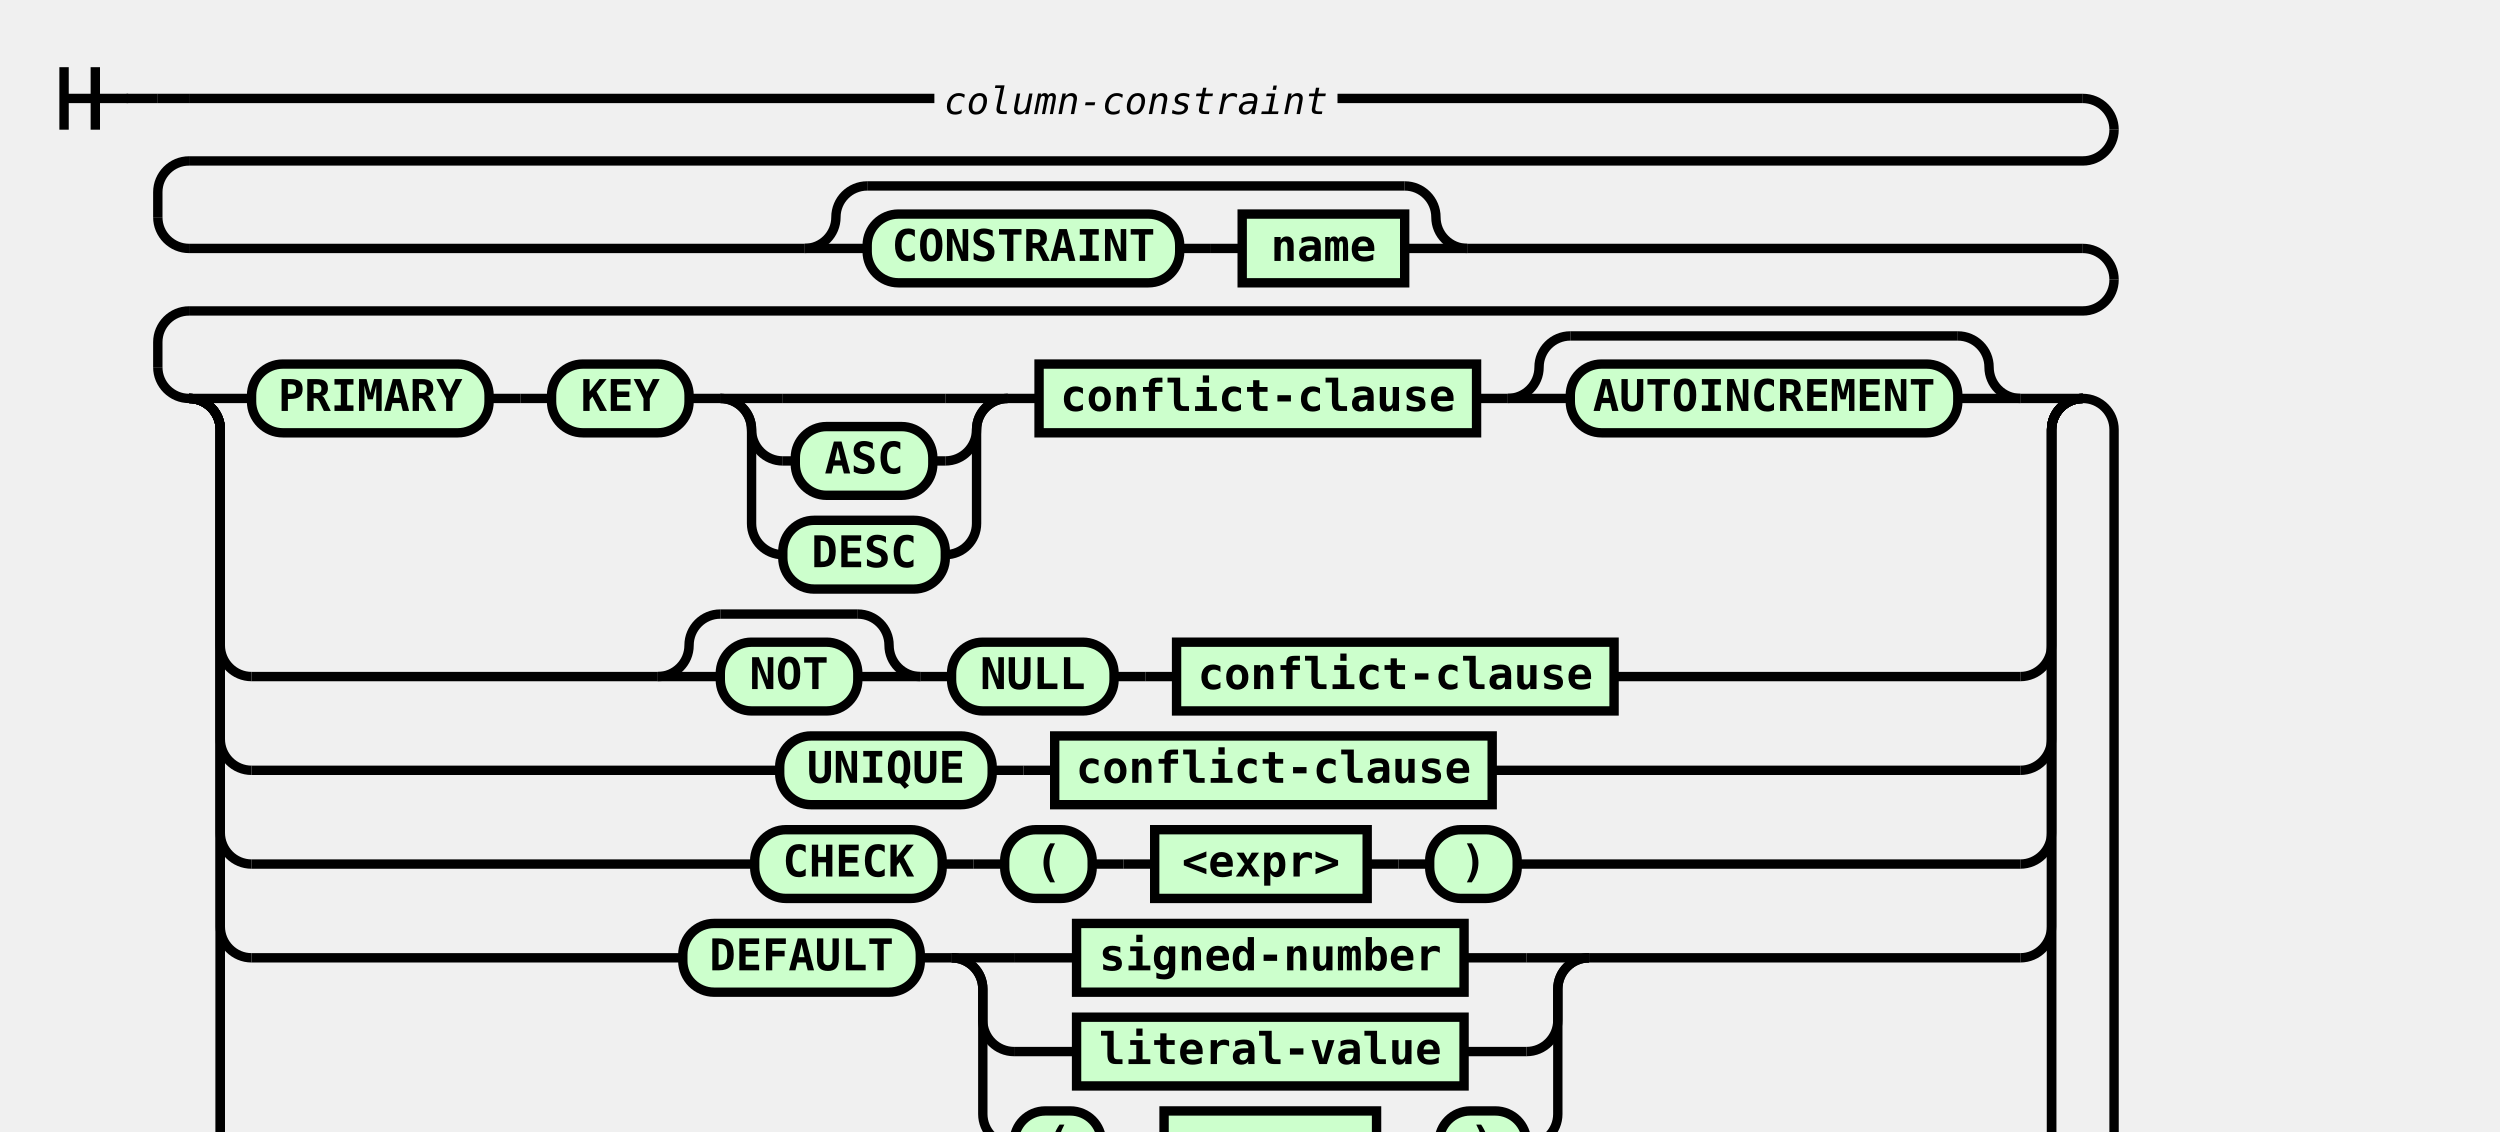
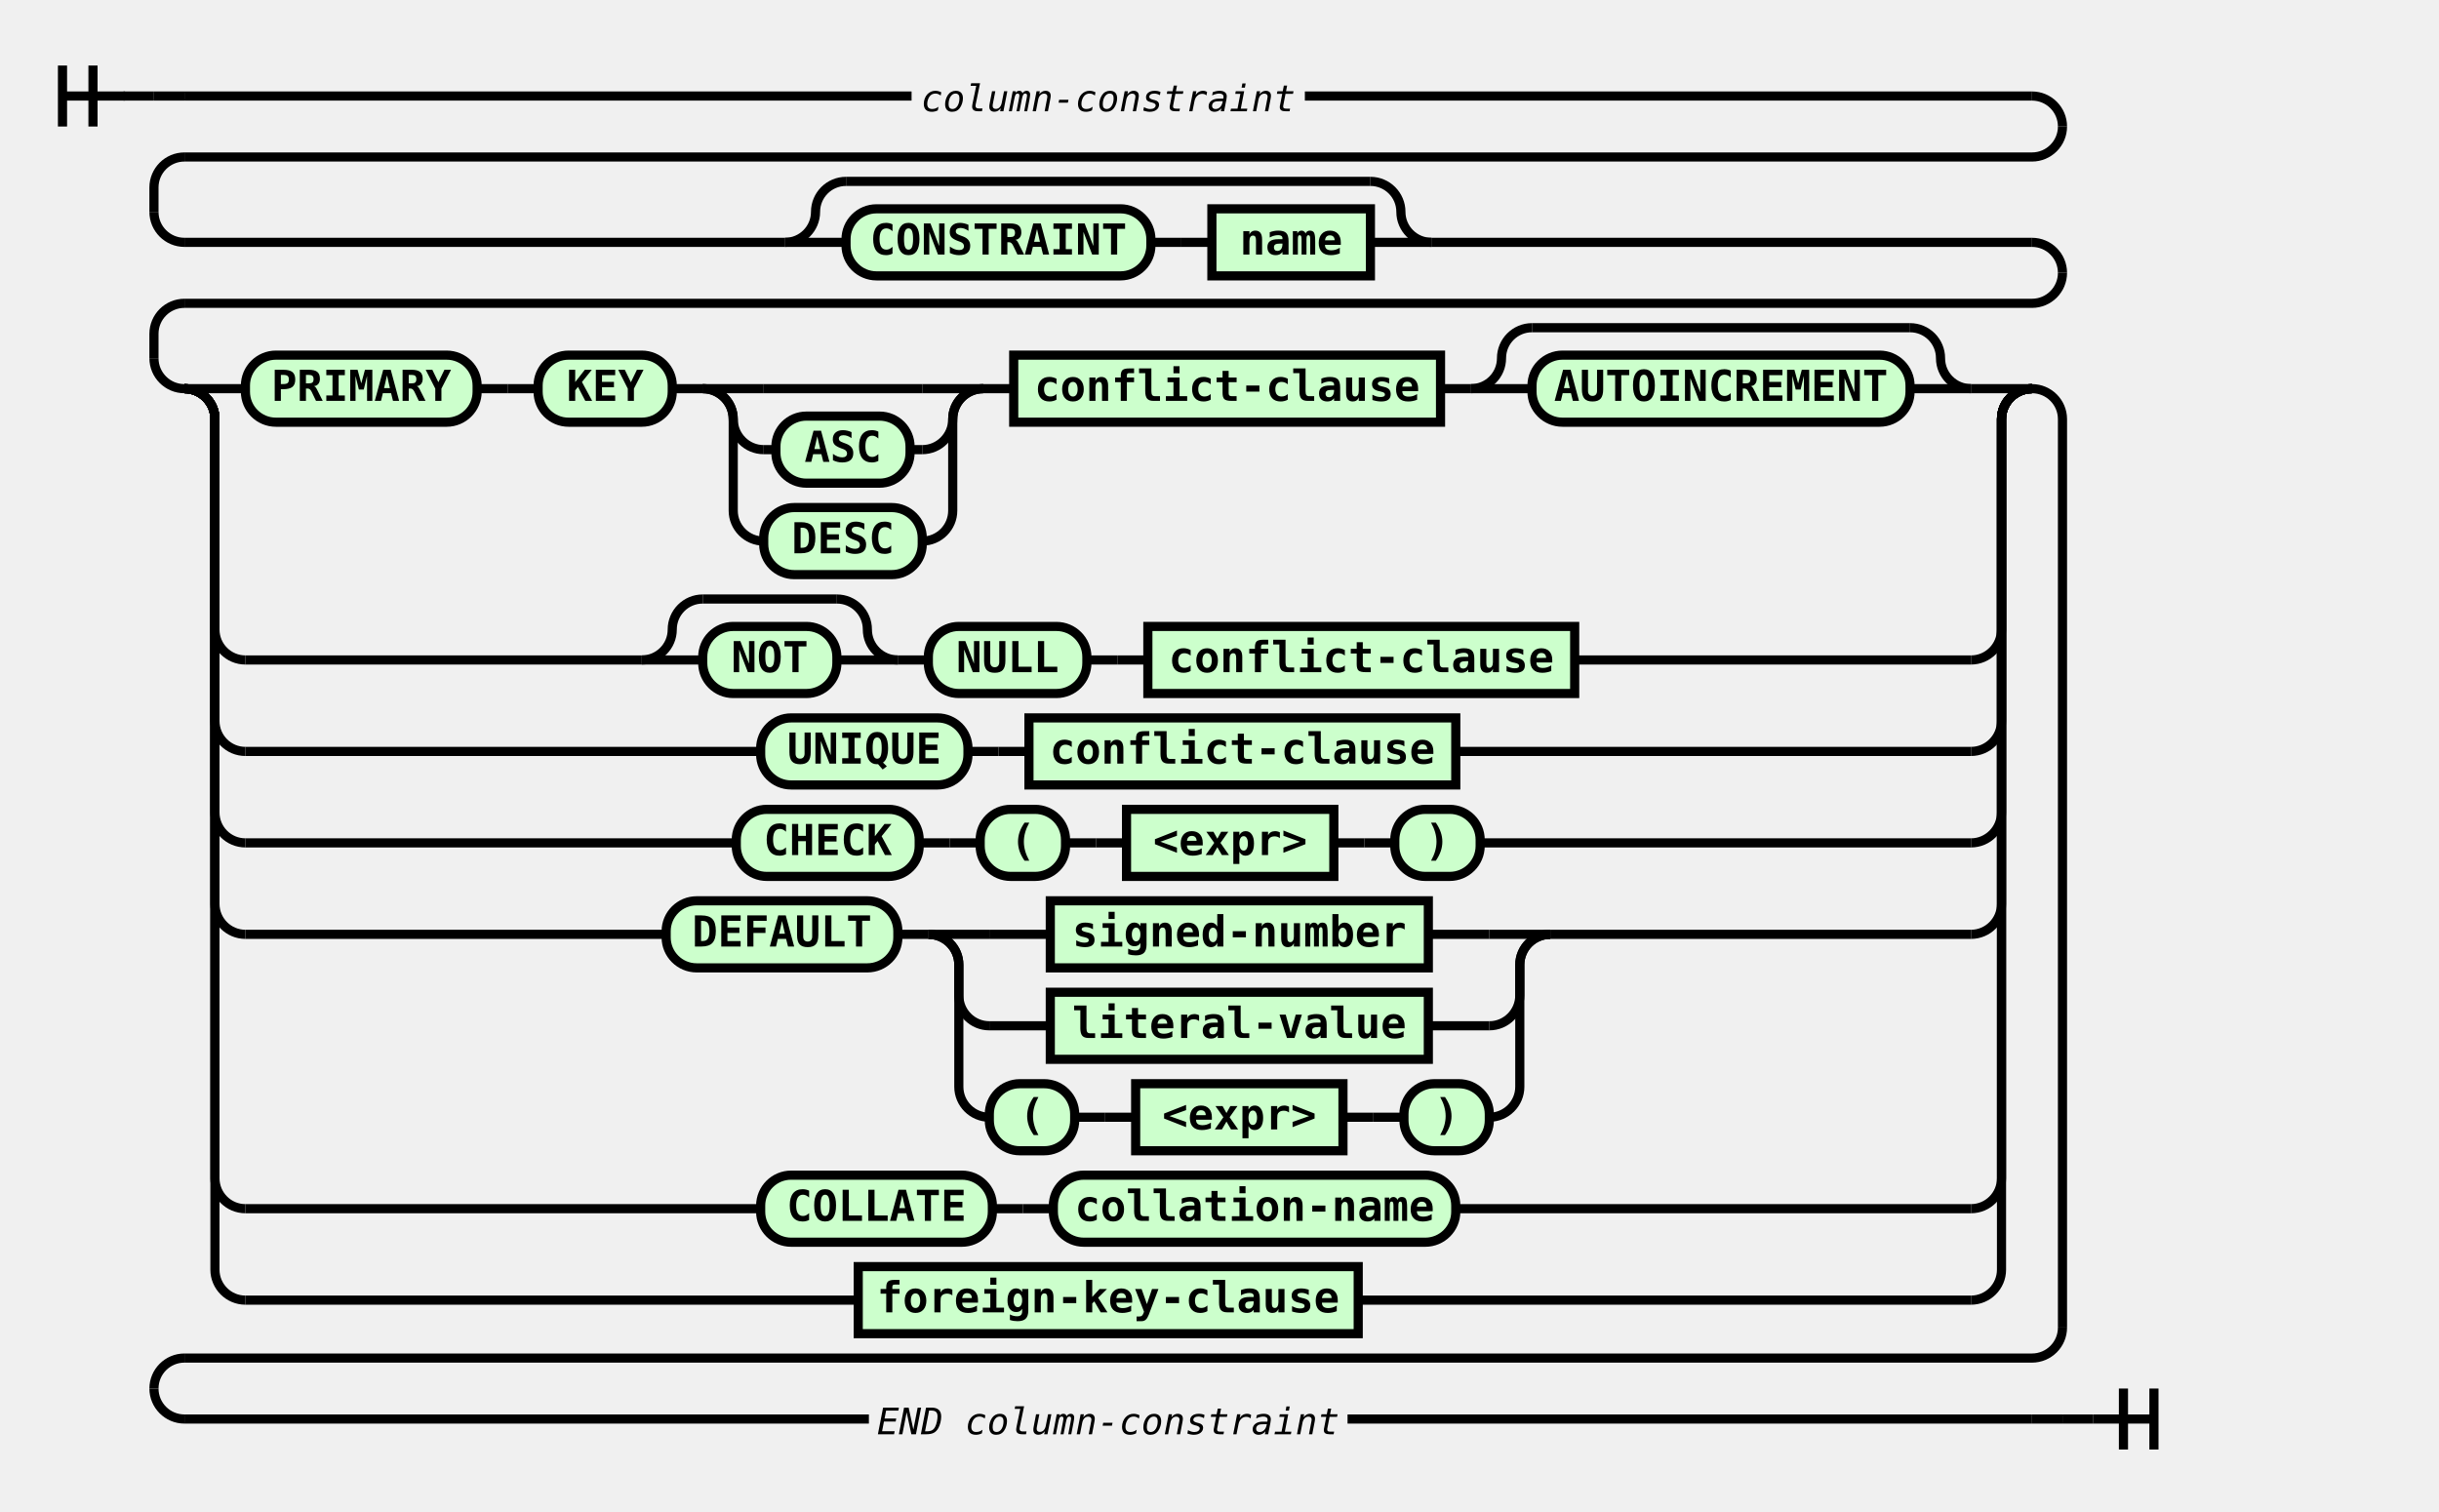
- <svg xmlns="http://www.w3.org/2000/svg" xmlns:xlink="http://www.w3.org/1999/xlink" class="railroad-diagram" width="800" height="362" viewBox="0 0 800 362">
+ <svg xmlns="http://www.w3.org/2000/svg" xmlns:xlink="http://www.w3.org/1999/xlink" class="railroad-diagram" width="800" height="496" viewBox="0 0 800 496">
  <style>
   /*  */
   .hidden{
   display: none;
   }
   a.svg {
   position: relative;
   display: inline-block;
   }
   svg.railroad-diagram {
   background-color: hsl(30,20%,95%);
   }
   svg.railroad-diagram path {
   stroke-width: 3;
   stroke: black;
   fill: rgba(0,0,0,0);
   }
   svg.railroad-diagram text {
   font: bold 14px monospace;
   text-anchor: middle;
   }
   svg.railroad-diagram text.diagram-text {
   font-size: 12px;
   }
   svg.railroad-diagram text.diagram-arrow {
   font-size: 16px;
   }
   svg.railroad-diagram text.label {
   text-anchor: start;
   }
   svg.railroad-diagram text.comment {
   font: italic 12px monospace;
   }
   svg.railroad-diagram g.non-terminal text {
   /*font-style: italic;*/
   }
   svg.railroad-diagram rect {
   stroke-width: 3;
   stroke: black;
   fill: hsl(120,100%,90%);
   }
   svg.railroad-diagram path.diagram-text {
   stroke-width: 3;
   stroke: black;
   fill: white;
   cursor: help;
   }
   svg.railroad-diagram g.diagram-text:hover path.diagram-text {
   fill: #eee;
   }
   input[type=checkbox]:checked + div,
   input[type=checkbox]:checked + small + div {
   display: none;
   }
   .homeLink{
   background-color: #E4F5F8;
   border:1px solid #C0DEED; 
   text-decoration:none; 
   }
   header,
   section,
   aside,
   nav,
   footer {
   /* margin: 0 1.5% 24px 1.5%; */
   }
   section {
   float: left;
   width: 63%;
   }
   aside {
   float: right;
   width: 30%;
   }
   header{
   color:white;
   background-color:lightgrey;	
   }
   footer {
   clear: both;
   margin-bottom: 0;
   color:white;
   background-color:grey;
   }
   /*  */
   </style>
  <g transform="translate(.5 .5)">
    <path d="M 20 21 v 20 m 10 -20 v 20 m -10 -10 h 20.5" />
    <path d="M40 31h10" />
    <g>
      <path d="M50 31h0" />
      <path d="M50 31h10" />
      <g>
        <path d="M60 31h238.5" />
        <path d="M427.5 31h238.5" />
        <text x="363" y="36" class="comment">column-constraint</text>
      </g>
      <path d="M666 31a10 10 0 0 1 10 10v0" />
      <path d="M676 41a10 10 0 0 1 -10 10h-606" />
      <path d="M60 51a10 10 0 0 0 -10 10v8" />
      <path d="M50 69a10 10 0 0 0 10 10" />
      <g>
        <path d="M60 79h197" />
        <path d="M469 79h197" />
        <path d="M257 79a10 10 0 0 0 10 -10v0a10 10 0 0 1 10 -10" />
        <g>
          <path d="M277 59h172" />
        </g>
        <path d="M449 59a10 10 0 0 1 10 10v0a10 10 0 0 0 10 10" />
        <path d="M257 79h20" />
        <g>
          <path d="M277 79h0" />
          <path d="M449 79h0" />
          <g class="terminal">
            <path d="M277 79h0" />
            <path d="M377 79h0" />
            <rect x="277" y="68" width="100" height="22" rx="10" ry="10" />
            <a xlink:href="javascript:doc('Terminal','CONSTRAINT')">
              <text x="327" y="83">CONSTRAINT</text>
            </a>
          </g>
          <path d="M377 79h10" />
          <path d="M387 79h10" />
          <g class="non-terminal">
            <path d="M397 79h0" />
            <path d="M449 79h0" />
            <rect x="397" y="68" width="52" height="22" />
            <a xlink:href="javascript:doc('NonTerminal','name')">
              <text x="423" y="83">name</text>
            </a>
          </g>
        </g>
        <path d="M449 79h20" />
      </g>
      <path d="M666 79a10 10 0 0 1 10 10v0" />
      <path d="M676 89a10 10 0 0 1 -10 10h-606" />
      <path d="M60 99a10 10 0 0 0 -10 10v8" />
      <path d="M50 117a10 10 0 0 0 10 10" />
      <g>
        <path d="M60 127h0" />
        <path d="M666 127h0" />
        <g>
          <path d="M60 127h0" />
          <path d="M666 127h0" />
          <path d="M60 127h20" />
          <g>
            <path d="M80 127h0" />
            <path d="M646 127h0" />
            <g class="terminal">
              <path d="M80 127h0" />
              <path d="M156 127h0" />
              <rect x="80" y="116" width="76" height="22" rx="10" ry="10" />
              <a xlink:href="javascript:doc('Terminal','PRIMARY')">
                <text x="118" y="131">PRIMARY</text>
              </a>
            </g>
            <path d="M156 127h10" />
            <path d="M166 127h10" />
            <g class="terminal">
              <path d="M176 127h0" />
              <path d="M220 127h0" />
              <rect x="176" y="116" width="44" height="22" rx="10" ry="10" />
              <a xlink:href="javascript:doc('Terminal','KEY')">
                <text x="198" y="131">KEY</text>
              </a>
            </g>
            <path d="M220 127h10" />
            <g>
              <path d="M230 127h0" />
              <path d="M322 127h0" />
              <path d="M230 127h20" />
              <g>
                <path d="M250 127h52" />
              </g>
              <path d="M302 127h20" />
              <path d="M230 127a10 10 0 0 1 10 10v0a10 10 0 0 0 10 10" />
              <g class="terminal">
                <path d="M250 147h4" />
                <path d="M298 147h4" />
                <rect x="254" y="136" width="44" height="22" rx="10" ry="10" />
                <a xlink:href="javascript:doc('Terminal','ASC')">
                  <text x="276" y="151">ASC</text>
                </a>
              </g>
              <path d="M302 147a10 10 0 0 0 10 -10v0a10 10 0 0 1 10 -10" />
              <path d="M230 127a10 10 0 0 1 10 10v30a10 10 0 0 0 10 10" />
              <g class="terminal">
                <path d="M250 177h0" />
                <path d="M302 177h0" />
                <rect x="250" y="166" width="52" height="22" rx="10" ry="10" />
                <a xlink:href="javascript:doc('Terminal','DESC')">
                  <text x="276" y="181">DESC</text>
                </a>
              </g>
              <path d="M302 177a10 10 0 0 0 10 -10v-30a10 10 0 0 1 10 -10" />
            </g>
            <path d="M322 127h10" />
            <g class="non-terminal">
              <path d="M332 127h0" />
              <path d="M472 127h0" />
              <rect x="332" y="116" width="140" height="22" />
              <a xlink:href="javascript:doc('NonTerminal','conflict-clause')">
                <text x="402" y="131">conflict-clause</text>
              </a>
            </g>
            <path d="M472 127h10" />
            <g>
              <path d="M482 127h0" />
              <path d="M646 127h0" />
              <path d="M482 127a10 10 0 0 0 10 -10v0a10 10 0 0 1 10 -10" />
              <g>
                <path d="M502 107h124" />
              </g>
              <path d="M626 107a10 10 0 0 1 10 10v0a10 10 0 0 0 10 10" />
              <path d="M482 127h20" />
              <g class="terminal">
                <path d="M502 127h0" />
                <path d="M626 127h0" />
                <rect x="502" y="116" width="124" height="22" rx="10" ry="10" />
                <a xlink:href="javascript:doc('Terminal','AUTOINCREMENT')">
                  <text x="564" y="131">AUTOINCREMENT</text>
                </a>
              </g>
              <path d="M626 127h20" />
            </g>
          </g>
          <path d="M646 127h20" />
          <path d="M60 127a10 10 0 0 1 10 10v69a10 10 0 0 0 10 10" />
          <g>
            <path d="M80 216h130" />
            <path d="M516 216h130" />
            <g>
              <path d="M210 216h0" />
              <path d="M294 216h0" />
              <path d="M210 216a10 10 0 0 0 10 -10v0a10 10 0 0 1 10 -10" />
              <g>
                <path d="M230 196h44" />
              </g>
              <path d="M274 196a10 10 0 0 1 10 10v0a10 10 0 0 0 10 10" />
              <path d="M210 216h20" />
              <g class="terminal">
                <path d="M230 216h0" />
                <path d="M274 216h0" />
                <rect x="230" y="205" width="44" height="22" rx="10" ry="10" />
                <a xlink:href="javascript:doc('Terminal','NOT')">
                  <text x="252" y="220">NOT</text>
                </a>
              </g>
              <path d="M274 216h20" />
            </g>
            <path d="M294 216h10" />
            <g class="terminal">
              <path d="M304 216h0" />
              <path d="M356 216h0" />
              <rect x="304" y="205" width="52" height="22" rx="10" ry="10" />
              <a xlink:href="javascript:doc('Terminal','NULL')">
                <text x="330" y="220">NULL</text>
              </a>
            </g>
            <path d="M356 216h10" />
            <path d="M366 216h10" />
            <g class="non-terminal">
              <path d="M376 216h0" />
              <path d="M516 216h0" />
              <rect x="376" y="205" width="140" height="22" />
              <a xlink:href="javascript:doc('NonTerminal','conflict-clause')">
                <text x="446" y="220">conflict-clause</text>
              </a>
            </g>
          </g>
          <path d="M646 216a10 10 0 0 0 10 -10v-69a10 10 0 0 1 10 -10" />
          <path d="M60 127a10 10 0 0 1 10 10v99a10 10 0 0 0 10 10" />
          <g>
            <path d="M80 246h169" />
            <path d="M477 246h169" />
            <g class="terminal">
              <path d="M249 246h0" />
              <path d="M317 246h0" />
              <rect x="249" y="235" width="68" height="22" rx="10" ry="10" />
              <a xlink:href="javascript:doc('Terminal','UNIQUE')">
                <text x="283" y="250">UNIQUE</text>
              </a>
            </g>
            <path d="M317 246h10" />
            <path d="M327 246h10" />
            <g class="non-terminal">
              <path d="M337 246h0" />
              <path d="M477 246h0" />
              <rect x="337" y="235" width="140" height="22" />
              <a xlink:href="javascript:doc('NonTerminal','conflict-clause')">
                <text x="407" y="250">conflict-clause</text>
              </a>
            </g>
          </g>
          <path d="M646 246a10 10 0 0 0 10 -10v-99a10 10 0 0 1 10 -10" />
          <path d="M60 127a10 10 0 0 1 10 10v129a10 10 0 0 0 10 10" />
          <g>
            <path d="M80 276h161" />
            <path d="M485 276h161" />
            <g class="terminal">
              <path d="M241 276h0" />
              <path d="M301 276h0" />
              <rect x="241" y="265" width="60" height="22" rx="10" ry="10" />
              <a xlink:href="javascript:doc('Terminal','CHECK')">
                <text x="271" y="280">CHECK</text>
              </a>
            </g>
            <path d="M301 276h10" />
            <path d="M311 276h10" />
            <g class="terminal">
              <path d="M321 276h0" />
              <path d="M349 276h0" />
              <rect x="321" y="265" width="28" height="22" rx="10" ry="10" />
              <a xlink:href="javascript:doc('Terminal','(')">
                <text x="335" y="280">(</text>
              </a>
            </g>
            <path d="M349 276h10" />
            <path d="M359 276h10" />
            <g class="non-terminal">
              <path d="M369 276h0" />
              <path d="M437 276h0" />
              <rect x="369" y="265" width="68" height="22" />
              <a xlink:href="javascript:doc('NonImplemented','expr')">
                <text x="403" y="280">&lt;expr&gt;</text>
              </a>
            </g>
            <path d="M437 276h10" />
            <path d="M447 276h10" />
            <g class="terminal">
              <path d="M457 276h0" />
              <path d="M485 276h0" />
              <rect x="457" y="265" width="28" height="22" rx="10" ry="10" />
              <a xlink:href="javascript:doc('Terminal',')')">
                <text x="471" y="280">)</text>
              </a>
            </g>
          </g>
          <path d="M646 276a10 10 0 0 0 10 -10v-129a10 10 0 0 1 10 -10" />
          <path d="M60 127a10 10 0 0 1 10 10v159a10 10 0 0 0 10 10" />
          <g>
            <path d="M80 306h138" />
            <path d="M508 306h138" />
            <g class="terminal">
              <path d="M218 306h0" />
              <path d="M294 306h0" />
              <rect x="218" y="295" width="76" height="22" rx="10" ry="10" />
              <a xlink:href="javascript:doc('Terminal','DEFAULT')">
                <text x="256" y="310">DEFAULT</text>
              </a>
            </g>
            <path d="M294 306h10" />
            <g>
              <path d="M304 306h0" />
              <path d="M508 306h0" />
              <path d="M304 306h20" />
              <g class="non-terminal">
                <path d="M324 306h20" />
                <path d="M468 306h20" />
                <rect x="344" y="295" width="124" height="22" />
                <a xlink:href="javascript:doc('NonTerminal','signed-number')">
                  <text x="406" y="310">signed-number</text>
                </a>
              </g>
              <path d="M488 306h20" />
              <path d="M304 306a10 10 0 0 1 10 10v10a10 10 0 0 0 10 10" />
              <g class="non-terminal">
                <path d="M324 336h20" />
                <path d="M468 336h20" />
                <rect x="344" y="325" width="124" height="22" />
                <a xlink:href="javascript:doc('NonTerminal','literal-value')">
                  <text x="406" y="340">literal-value</text>
                </a>
              </g>
              <path d="M488 336a10 10 0 0 0 10 -10v-10a10 10 0 0 1 10 -10" />
              <path d="M304 306a10 10 0 0 1 10 10v40a10 10 0 0 0 10 10" />
              <g>
                <path d="M324 366h0" />
                <path d="M488 366h0" />
                <g class="terminal">
                  <path d="M324 366h0" />
                  <path d="M352 366h0" />
                  <rect x="324" y="355" width="28" height="22" rx="10" ry="10" />
                  <a xlink:href="javascript:doc('Terminal','(')">
                    <text x="338" y="370">(</text>
                  </a>
                </g>
                <path d="M352 366h10" />
                <path d="M362 366h10" />
                <g class="non-terminal">
                  <path d="M372 366h0" />
                  <path d="M440 366h0" />
                  <rect x="372" y="355" width="68" height="22" />
                  <a xlink:href="javascript:doc('NonImplemented','expr')">
                    <text x="406" y="370">&lt;expr&gt;</text>
                  </a>
                </g>
                <path d="M440 366h10" />
                <path d="M450 366h10" />
                <g class="terminal">
                  <path d="M460 366h0" />
                  <path d="M488 366h0" />
                  <rect x="460" y="355" width="28" height="22" rx="10" ry="10" />
                  <a xlink:href="javascript:doc('Terminal',')')">
                    <text x="474" y="370">)</text>
                  </a>
                </g>
              </g>
              <path d="M488 366a10 10 0 0 0 10 -10v-40a10 10 0 0 1 10 -10" />
            </g>
          </g>
          <path d="M646 306a10 10 0 0 0 10 -10v-159a10 10 0 0 1 10 -10" />
          <path d="M60 127a10 10 0 0 1 10 10v249a10 10 0 0 0 10 10" />
          <g>
            <path d="M80 396h169" />
            <path d="M477 396h169" />
            <g class="terminal">
              <path d="M249 396h0" />
              <path d="M325 396h0" />
              <rect x="249" y="385" width="76" height="22" rx="10" ry="10" />
              <a xlink:href="javascript:doc('Terminal','COLLATE')">
                <text x="287" y="400">COLLATE</text>
              </a>
            </g>
            <path d="M325 396h10" />
            <path d="M335 396h10" />
            <g class="terminal">
              <path d="M345 396h0" />
              <path d="M477 396h0" />
              <rect x="345" y="385" width="132" height="22" rx="10" ry="10" />
              <a xlink:href="javascript:doc('Terminal','collation-name')">
                <text x="411" y="400">collation-name</text>
              </a>
            </g>
          </g>
          <path d="M646 396a10 10 0 0 0 10 -10v-249a10 10 0 0 1 10 -10" />
          <path d="M60 127a10 10 0 0 1 10 10v279a10 10 0 0 0 10 10" />
          <g class="non-terminal">
            <path d="M80 426h201" />
            <path d="M445 426h201" />
            <rect x="281" y="415" width="164" height="22" />
            <a xlink:href="javascript:doc('NonTerminal','foreign-key-clause')">
              <text x="363" y="430">foreign-key-clause</text>
            </a>
          </g>
          <path d="M646 426a10 10 0 0 0 10 -10v-279a10 10 0 0 1 10 -10" />
        </g>
      </g>
      <path d="M666 127a10 10 0 0 1 10 10v298" />
      <path d="M676 435a10 10 0 0 1 -10 10h-606" />
      <path d="M60 445a10 10 0 0 0 -10 10v0" />
      <path d="M50 455a10 10 0 0 0 10 10" />
      <g>
        <path d="M60 465h224.5" />
        <path d="M441.5 465h224.5" />
        <text x="363" y="470" class="comment">END column-constraint</text>
      </g>
      <path d="M666 465h10" />
      <path d="M676 465h0" />
    </g>
    <path d="M676 465h10" />
    <path d="M 686 465 h 20 m -10 -10 v 20 m 10 -20 v 20" />
  </g>
</svg>
